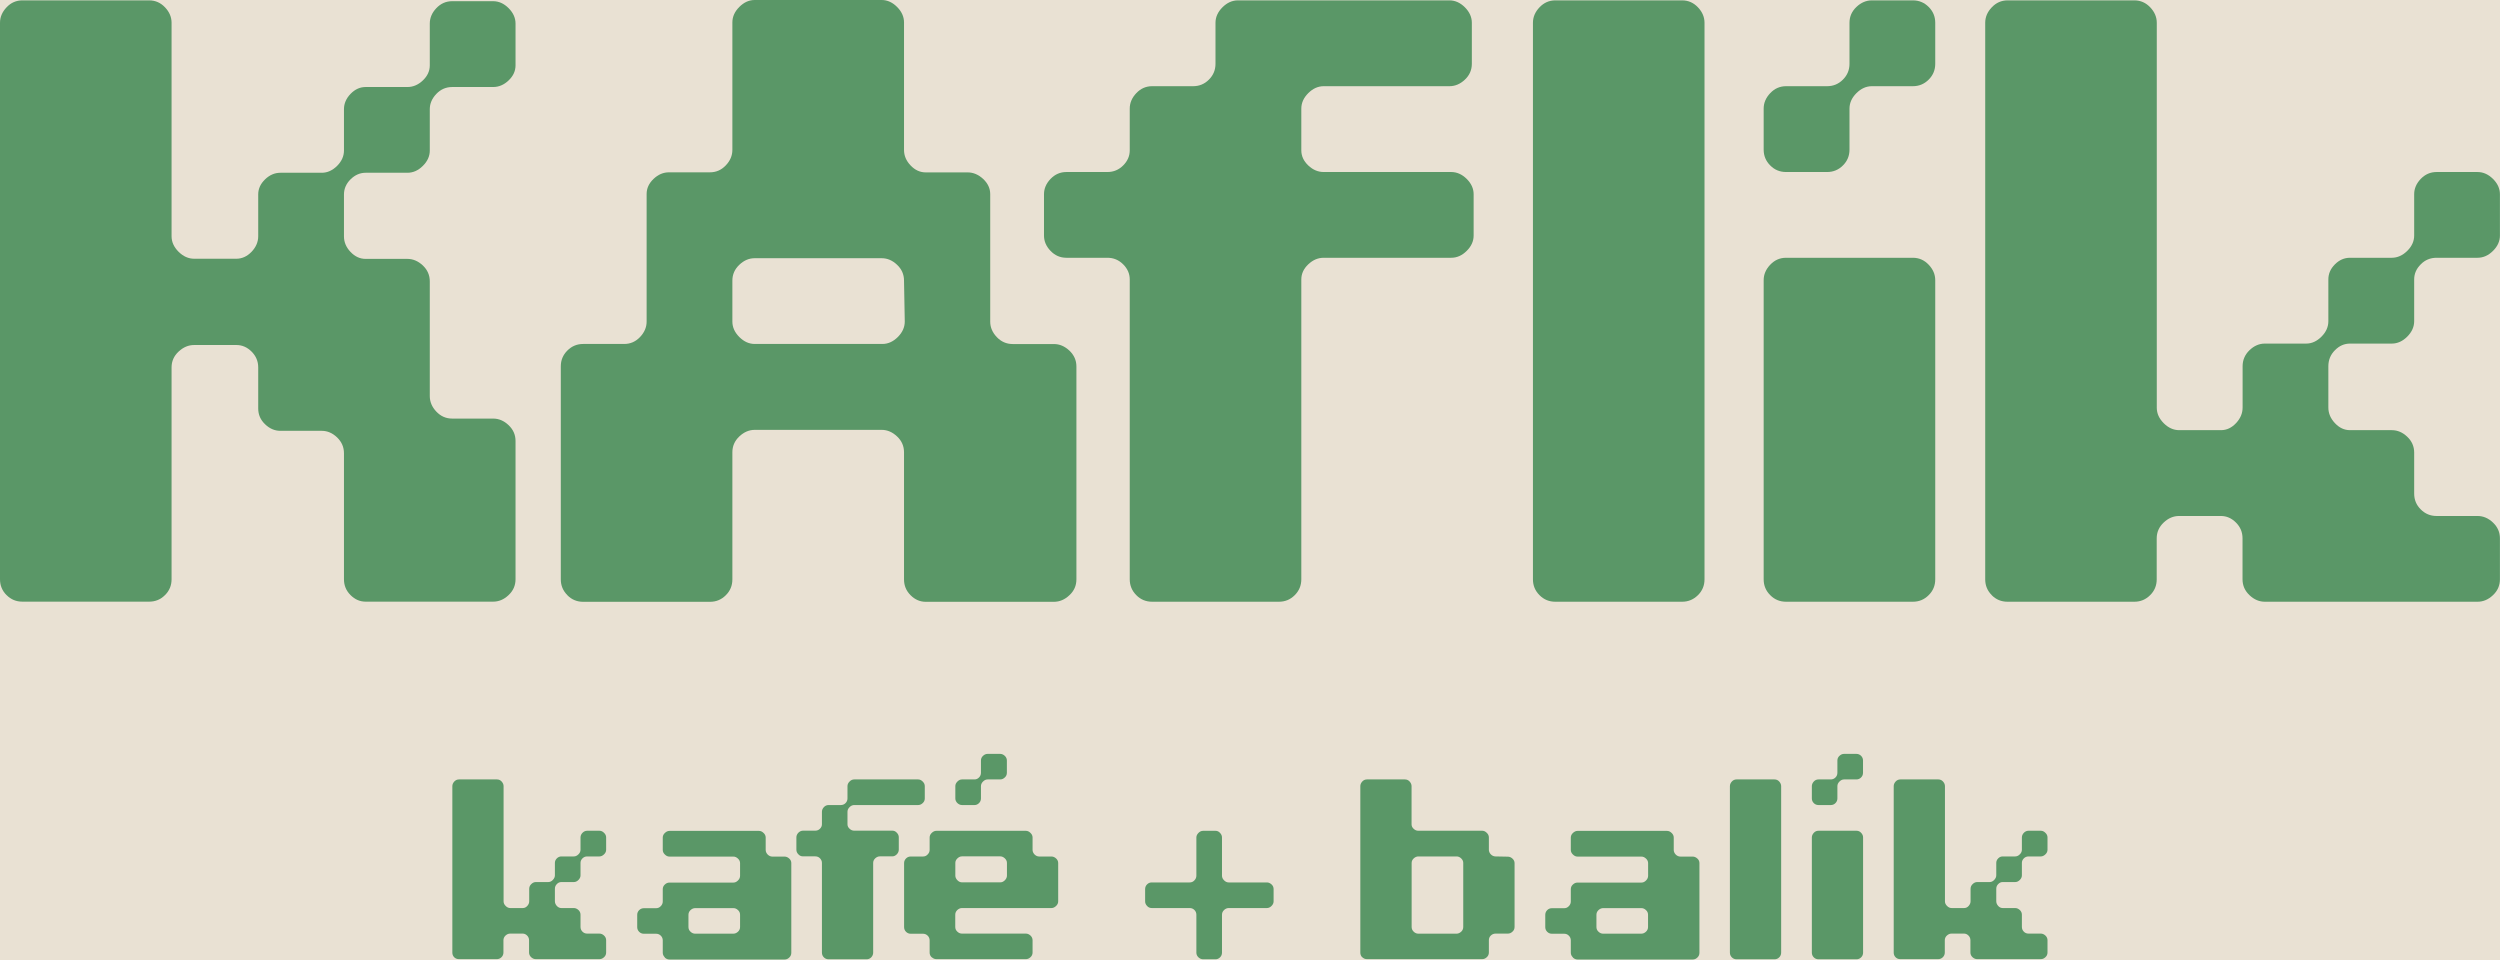
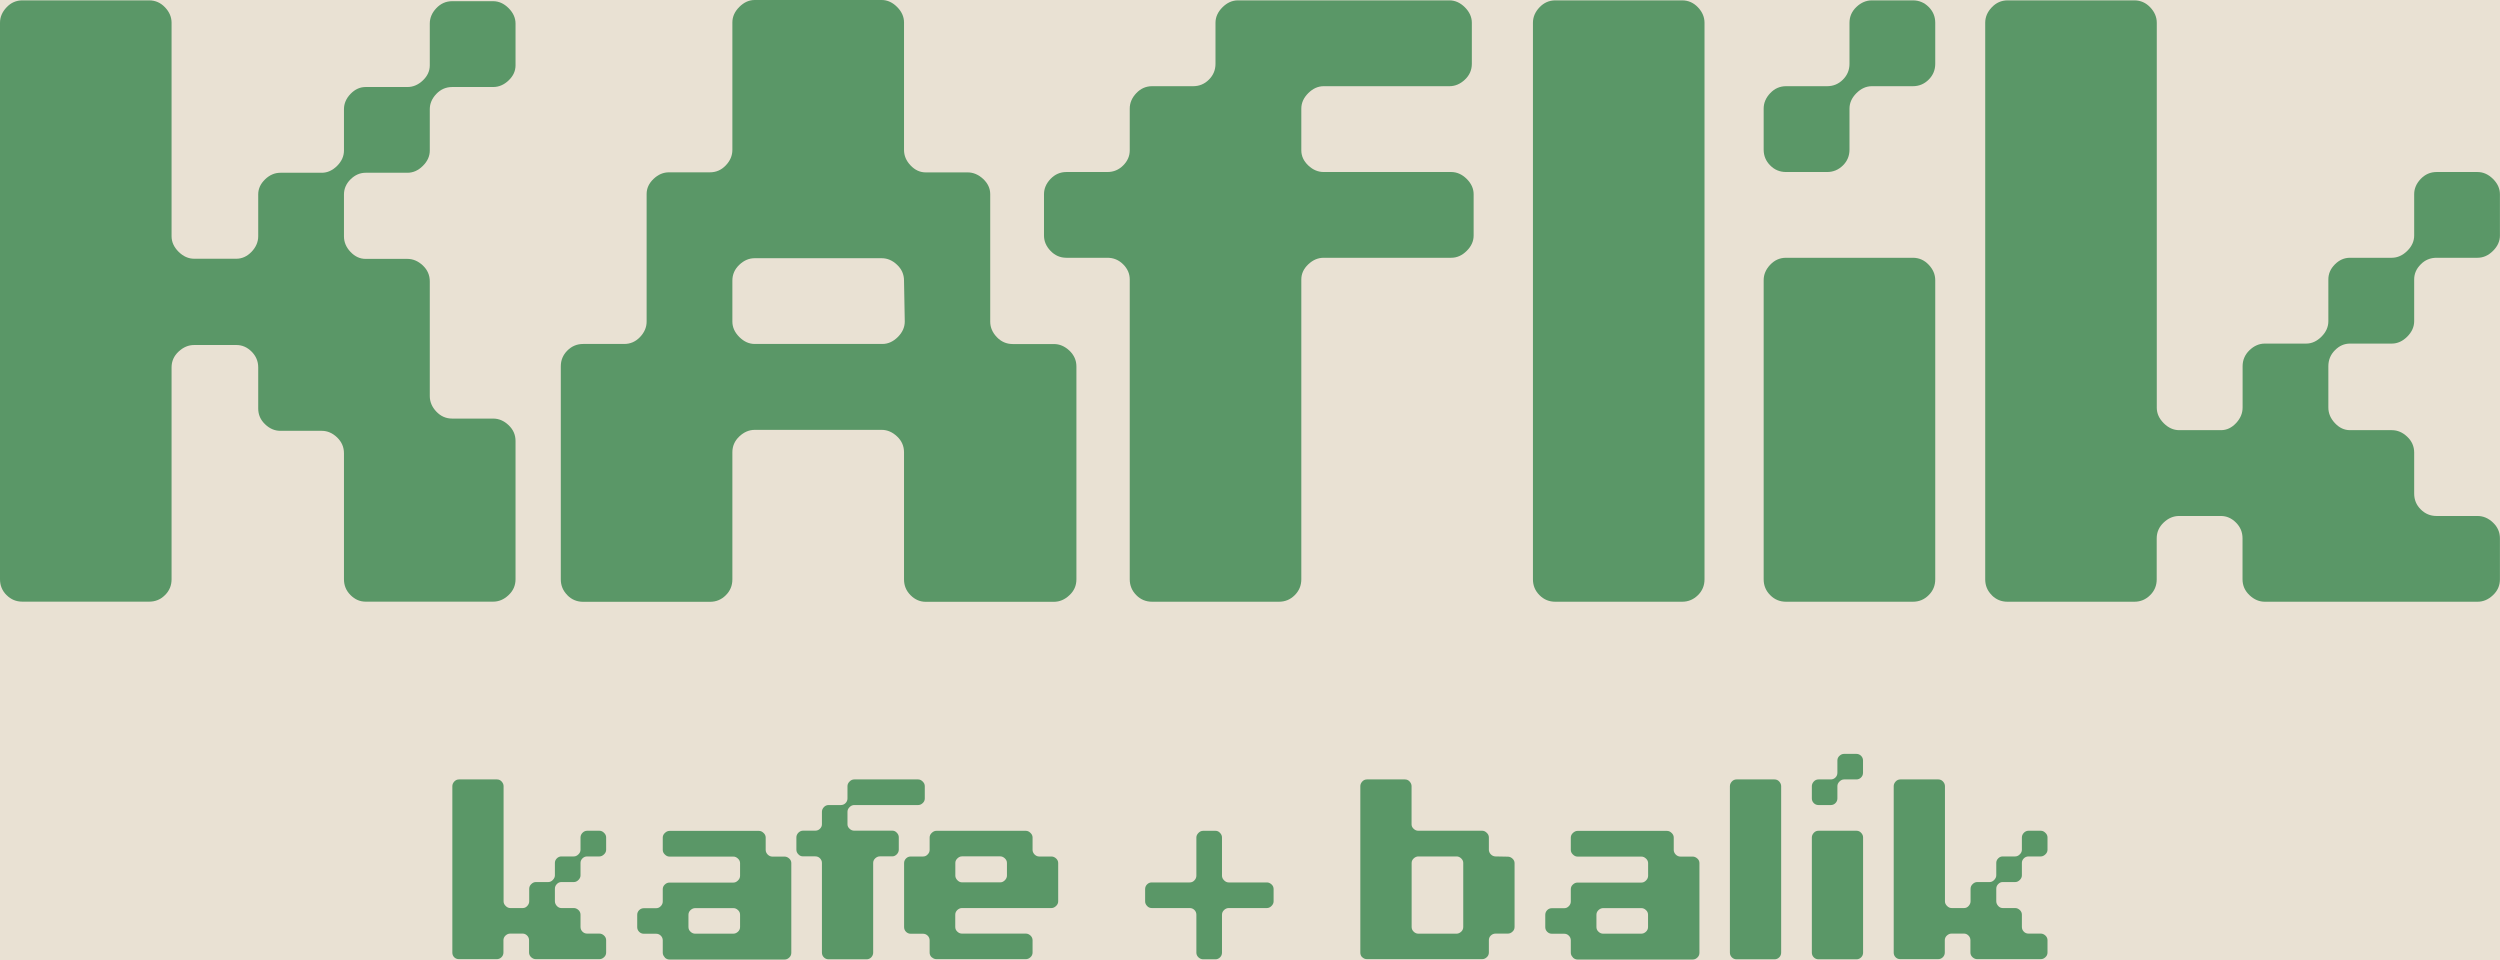
<svg xmlns="http://www.w3.org/2000/svg" version="1.1" viewBox="0 0 334.7 128.44">
  <defs>
    <style>
      .cls-1 {
        fill: #5a9767;
      }

      .cls-2 {
        fill: #e9e1d3;
      }
    </style>
  </defs>
  <g>
    <g id="Vrstva_1">
-       <rect class="cls-2" x="-792.65" y="-75.56" width="1920" height="1367" />
+       <rect class="cls-2" x="-792.65" y="-76.56" width="1920" height="1367" />
    </g>
    <g id="Vrstva_2">
      <g>
        <g>
          <path class="cls-1" d="M60.82,128.17c-.18-.18-.26-.39-.26-.63v-22.29c0-.23.09-.43.26-.62.18-.19.39-.28.63-.28h5.08c.25,0,.46.09.63.28s.26.39.26.62v15.42c0,.23.09.43.28.62s.39.28.62.28h1.67c.23,0,.43-.09.6-.28.18-.19.26-.4.26-.63v-1.66c0-.25.09-.46.28-.64.18-.18.39-.27.61-.27h1.66c.22,0,.43-.09.61-.28.18-.19.28-.39.28-.62v-1.67c0-.23.09-.43.26-.6s.38-.26.6-.26h1.67c.23,0,.43-.09.62-.28.19-.18.28-.39.28-.61v-1.66c0-.22.09-.43.26-.61.18-.18.39-.28.63-.28h1.64c.23,0,.43.09.62.28.19.18.28.39.28.61v1.66c0,.22-.09.43-.28.61-.19.18-.39.28-.62.28h-1.64c-.25,0-.46.09-.63.26-.18.18-.26.38-.26.6v1.67c0,.23-.09.43-.28.62s-.39.28-.62.28h-1.67c-.23,0-.43.09-.6.27-.18.18-.26.39-.26.64v1.66c0,.23.09.44.26.63.18.19.38.28.6.28h1.67c.23,0,.43.09.62.26.19.18.28.39.28.63v1.64c0,.25.09.46.26.63.18.18.39.26.63.26h1.64c.23,0,.43.09.62.26.19.18.28.39.28.63v1.64c0,.25-.09.46-.28.63-.19.18-.39.26-.62.26h-8.52c-.23,0-.43-.09-.62-.26-.19-.18-.28-.39-.28-.63v-1.64c0-.25-.09-.46-.26-.63-.18-.18-.38-.26-.6-.26h-1.67c-.23,0-.43.09-.62.26-.19.18-.28.39-.28.63v1.64c0,.25-.09.46-.26.63-.18.18-.39.26-.63.26h-5.08c-.25,0-.46-.09-.63-.26Z" />
          <path class="cls-1" d="M89.01,128.17c-.19-.18-.28-.39-.28-.63v-1.64c0-.25-.09-.46-.26-.63-.18-.18-.39-.26-.63-.26h-1.64c-.25,0-.46-.09-.63-.26-.18-.18-.26-.39-.26-.63v-1.64c0-.25.09-.46.26-.63s.39-.26.63-.26h1.64c.25,0,.46-.09.63-.28.18-.19.26-.39.26-.62v-1.64c0-.25.09-.46.28-.63.19-.18.39-.26.62-.26h8.55c.23,0,.43-.09.62-.28.19-.19.28-.4.28-.63v-1.69c0-.23-.09-.43-.28-.61-.19-.18-.39-.27-.62-.27h-8.55c-.23,0-.43-.09-.62-.28-.19-.18-.28-.39-.28-.61v-1.66c0-.22.09-.43.28-.61.19-.18.39-.28.62-.28h11.98c.23,0,.43.09.62.28.19.18.28.39.28.61v1.66c0,.22.09.43.26.61.18.18.39.28.63.28h1.64c.23,0,.43.09.62.26s.28.38.28.61v12.01c0,.25-.09.46-.28.64-.19.18-.39.26-.62.26h-15.42c-.23,0-.43-.09-.62-.26ZM98.18,125c.23,0,.43-.09.62-.26.19-.18.28-.39.28-.63v-1.64c0-.25-.09-.46-.28-.63-.19-.18-.39-.26-.62-.26h-5.11c-.23,0-.43.09-.62.26-.19.18-.28.39-.28.63v1.64c0,.25.09.46.28.63.19.18.39.26.62.26h5.11Z" />
          <path class="cls-1" d="M110.3,128.17c-.18-.18-.26-.39-.26-.64v-12.01c0-.23-.09-.43-.26-.61s-.39-.26-.63-.26h-1.64c-.25,0-.46-.09-.63-.28-.18-.18-.26-.39-.26-.61v-1.66c0-.22.09-.43.26-.61.18-.18.39-.28.63-.28h1.64c.25,0,.46-.09.63-.26.18-.18.26-.38.26-.6v-1.67c0-.23.09-.43.26-.62.18-.19.39-.28.63-.28h1.64c.25,0,.46-.09.63-.26.18-.18.26-.39.26-.63v-1.64c0-.23.09-.43.28-.62.19-.19.39-.28.62-.28h8.55c.23,0,.43.09.62.28.19.19.28.39.28.62v1.64c0,.25-.09.46-.28.63-.19.18-.39.26-.62.26h-8.55c-.23,0-.43.09-.62.28-.19.19-.28.39-.28.62v1.67c0,.23.09.43.28.6.19.18.39.26.62.26h5.11c.23,0,.43.09.6.28.18.18.26.39.26.61v1.66c0,.22-.09.43-.26.61-.18.18-.38.28-.6.28h-1.67c-.23,0-.43.09-.62.26-.19.18-.28.38-.28.61v12.01c0,.25-.09.46-.26.64-.18.18-.39.26-.63.26h-5.08c-.25,0-.46-.09-.63-.26Z" />
-           <path class="cls-1" d="M124.74,128.17c-.19-.18-.28-.39-.28-.63v-1.64c0-.25-.09-.46-.26-.63-.18-.18-.39-.26-.63-.26h-1.64c-.25,0-.46-.09-.63-.26-.18-.18-.26-.39-.26-.64v-8.57c0-.23.09-.43.26-.61.18-.18.39-.26.63-.26h1.64c.25,0,.46-.09.63-.28.18-.18.26-.39.26-.61v-1.66c0-.22.09-.43.28-.61.19-.18.39-.28.62-.28h11.98c.23,0,.43.09.62.28.19.18.28.39.28.61v1.66c0,.22.09.43.26.61.18.18.39.28.63.28h1.64c.23,0,.43.09.62.26.19.18.28.38.28.61v5.13c0,.23-.09.44-.28.62s-.39.28-.62.28h-11.98c-.23,0-.43.09-.62.26-.19.18-.28.39-.28.63v1.64c0,.25.09.46.28.63.19.18.39.26.62.26h8.55c.23,0,.43.09.62.26.19.18.28.39.28.63v1.64c0,.25-.09.46-.28.63-.19.18-.39.26-.62.26h-11.98c-.23,0-.43-.09-.62-.26ZM128.18,107.52c-.19-.18-.28-.39-.28-.63v-1.64c0-.23.09-.43.28-.62.19-.19.39-.28.62-.28h1.67c.23,0,.43-.09.6-.26s.26-.39.26-.63v-1.64c0-.25.09-.46.28-.63.19-.18.39-.26.62-.26h1.67c.23,0,.43.09.62.26.19.18.28.39.28.63v1.64c0,.25-.09.46-.28.63-.19.18-.39.26-.62.26h-1.67c-.23,0-.43.09-.62.28-.19.19-.28.39-.28.62v1.64c0,.25-.09.46-.26.63-.18.18-.38.26-.6.26h-1.67c-.23,0-.43-.09-.62-.26ZM133.91,118.13c.23,0,.43-.09.62-.28.19-.19.28-.4.28-.63v-1.69c0-.23-.09-.43-.28-.61-.19-.18-.39-.27-.62-.27h-5.11c-.23,0-.43.09-.62.27-.19.18-.28.38-.28.61v1.69c0,.23.09.44.28.63.19.19.39.28.62.28h5.11Z" />
+           <path class="cls-1" d="M124.74,128.17c-.19-.18-.28-.39-.28-.63v-1.64c0-.25-.09-.46-.26-.63-.18-.18-.39-.26-.63-.26h-1.64c-.25,0-.46-.09-.63-.26-.18-.18-.26-.39-.26-.64v-8.57c0-.23.09-.43.26-.61.18-.18.39-.26.63-.26h1.64c.25,0,.46-.09.63-.28.18-.18.26-.39.26-.61v-1.66c0-.22.09-.43.28-.61.19-.18.39-.28.62-.28h11.98c.23,0,.43.09.62.28.19.18.28.39.28.61v1.66c0,.22.09.43.26.61.18.18.39.28.63.28h1.64c.23,0,.43.09.62.26.19.18.28.38.28.61v5.13c0,.23-.09.44-.28.62s-.39.28-.62.28h-11.98c-.23,0-.43.09-.62.26-.19.18-.28.39-.28.63v1.64c0,.25.09.46.28.63.19.18.39.26.62.26h8.55c.23,0,.43.09.62.26.19.18.28.39.28.63v1.64c0,.25-.09.46-.28.63-.19.18-.39.26-.62.26h-11.98c-.23,0-.43-.09-.62-.26ZM133.91,118.13c.23,0,.43-.09.62-.28.19-.19.28-.4.28-.63v-1.69c0-.23-.09-.43-.28-.61-.19-.18-.39-.27-.62-.27h-5.11c-.23,0-.43.09-.62.27-.19.18-.28.38-.28.61v1.69c0,.23.09.44.28.63.19.19.39.28.62.28h5.11Z" />
          <path class="cls-1" d="M160.45,128.17c-.19-.18-.28-.39-.28-.63v-5.08c0-.25-.09-.46-.26-.63-.18-.18-.39-.26-.63-.26h-5.08c-.25,0-.46-.09-.63-.28-.18-.19-.26-.39-.26-.62v-1.64c0-.25.09-.46.26-.63.18-.18.39-.26.63-.26h5.08c.25,0,.46-.09.63-.28.18-.19.26-.39.26-.62v-5.11c0-.23.09-.43.28-.62.19-.19.39-.28.62-.28h1.67c.23,0,.43.09.6.28.18.19.26.39.26.62v5.11c0,.23.09.43.28.62s.39.28.62.28h5.11c.23,0,.43.09.62.26s.28.39.28.63v1.64c0,.23-.09.43-.28.62-.19.19-.39.28-.62.28h-5.11c-.23,0-.43.09-.62.26-.19.18-.28.39-.28.63v5.08c0,.25-.09.46-.26.63s-.38.26-.6.26h-1.67c-.23,0-.43-.09-.62-.26Z" />
          <path class="cls-1" d="M182.38,128.17c-.18-.18-.26-.39-.26-.63v-22.29c0-.23.09-.43.26-.62.17-.19.39-.28.63-.28h5.08c.25,0,.46.09.63.28s.26.39.26.62v5.11c0,.23.09.43.28.6.19.18.39.26.62.26h8.55c.23,0,.43.09.62.28.19.18.28.39.28.61v1.66c0,.22.09.43.26.61.18.18.39.28.64.28l1.64.03c.23,0,.43.09.62.26.19.18.28.38.28.6v8.55c0,.25-.09.46-.28.63-.19.18-.39.26-.62.26h-1.64c-.25,0-.46.09-.64.26s-.26.39-.26.63v1.64c0,.25-.09.46-.28.63-.19.18-.39.26-.62.26h-15.42c-.25,0-.46-.09-.63-.26ZM195,125c.23,0,.43-.09.62-.26.19-.18.28-.39.28-.64v-8.57c0-.23-.09-.43-.28-.61-.19-.18-.39-.26-.62-.26h-5.11c-.23,0-.43.09-.62.26-.19.18-.28.38-.28.61v8.57c0,.25.09.46.28.64.19.18.39.26.62.26h5.11Z" />
          <path class="cls-1" d="M210.58,128.17c-.19-.18-.28-.39-.28-.63v-1.64c0-.25-.09-.46-.26-.63-.17-.18-.39-.26-.63-.26h-1.64c-.25,0-.46-.09-.63-.26-.18-.18-.26-.39-.26-.63v-1.64c0-.25.09-.46.26-.63.17-.18.39-.26.63-.26h1.64c.25,0,.46-.09.63-.28.18-.19.26-.39.26-.62v-1.64c0-.25.09-.46.28-.63.19-.18.39-.26.62-.26h8.55c.23,0,.43-.09.62-.28.19-.19.28-.4.28-.63v-1.69c0-.23-.09-.43-.28-.61-.19-.18-.39-.27-.62-.27h-8.55c-.23,0-.43-.09-.62-.28-.19-.18-.28-.39-.28-.61v-1.66c0-.22.09-.43.28-.61.19-.18.39-.28.62-.28h11.98c.23,0,.43.09.62.28.19.18.28.39.28.61v1.66c0,.22.09.43.26.61.18.18.39.28.64.28h1.64c.23,0,.43.09.62.26s.28.38.28.61v12.01c0,.25-.09.46-.28.64-.19.18-.39.26-.62.26h-15.42c-.23,0-.43-.09-.62-.26ZM219.74,125c.23,0,.43-.09.62-.26.19-.18.28-.39.28-.63v-1.64c0-.25-.09-.46-.28-.63-.19-.18-.39-.26-.62-.26h-5.11c-.23,0-.43.09-.62.26-.19.18-.28.39-.28.63v1.64c0,.25.09.46.28.63.19.18.39.26.62.26h5.11Z" />
          <path class="cls-1" d="M231.86,128.17c-.18-.18-.26-.39-.26-.63v-22.29c0-.23.09-.43.26-.62.17-.19.39-.28.63-.28h5.08c.25,0,.46.09.63.28s.26.39.26.62v22.29c0,.25-.09.46-.26.63-.18.18-.39.26-.63.26h-5.08c-.25,0-.46-.09-.63-.26Z" />
          <path class="cls-1" d="M242.83,107.52c-.18-.18-.26-.39-.26-.63v-1.64c0-.23.09-.43.26-.62.17-.19.39-.28.63-.28h1.64c.25,0,.46-.09.63-.26.18-.18.26-.39.26-.63v-1.64c0-.25.09-.46.28-.63.19-.18.39-.26.62-.26h1.64c.25,0,.46.09.63.26.18.18.26.39.26.63v1.64c0,.25-.09.46-.26.63-.18.18-.39.26-.63.26h-1.64c-.23,0-.43.09-.62.28-.19.19-.28.39-.28.62v1.64c0,.25-.09.46-.26.63-.17.18-.39.26-.63.26h-1.64c-.25,0-.46-.09-.63-.26ZM242.83,128.17c-.18-.18-.26-.39-.26-.63v-15.42c0-.23.09-.43.26-.62.17-.19.39-.28.63-.28h5.08c.25,0,.46.09.63.28.18.19.26.39.26.62v15.42c0,.25-.09.46-.26.63-.18.18-.39.26-.63.26h-5.08c-.25,0-.46-.09-.63-.26Z" />
          <path class="cls-1" d="M253.79,128.17c-.18-.18-.26-.39-.26-.63v-22.29c0-.23.09-.43.26-.62.17-.19.39-.28.63-.28h5.08c.25,0,.46.09.63.28s.26.39.26.62v15.42c0,.23.09.43.28.62.19.19.39.28.62.28h1.67c.23,0,.43-.09.6-.28.17-.19.26-.4.26-.63v-1.66c0-.25.09-.46.28-.64.18-.18.39-.27.61-.27h1.66c.22,0,.43-.09.61-.28.18-.19.28-.39.28-.62v-1.67c0-.23.09-.43.26-.6.17-.18.38-.26.6-.26h1.67c.23,0,.43-.09.62-.28.19-.18.28-.39.28-.61v-1.66c0-.22.09-.43.26-.61.17-.18.39-.28.63-.28h1.64c.23,0,.43.09.62.28.19.18.28.39.28.61v1.66c0,.22-.09.43-.28.61-.19.18-.39.28-.62.28h-1.64c-.25,0-.46.09-.63.26-.18.18-.26.38-.26.6v1.67c0,.23-.09.43-.28.62-.19.19-.39.28-.62.28h-1.67c-.23,0-.43.09-.6.27-.18.18-.26.39-.26.64v1.66c0,.23.09.44.26.63.17.19.38.28.6.28h1.67c.23,0,.43.09.62.26.19.18.28.39.28.63v1.64c0,.25.09.46.26.63.17.18.39.26.63.26h1.64c.23,0,.43.09.62.26.19.18.28.39.28.63v1.64c0,.25-.09.46-.28.63-.19.18-.39.26-.62.26h-8.52c-.23,0-.43-.09-.62-.26-.19-.18-.28-.39-.28-.63v-1.64c0-.25-.09-.46-.26-.63-.18-.18-.38-.26-.6-.26h-1.67c-.23,0-.43.09-.62.26s-.28.39-.28.63v1.64c0,.25-.09.46-.26.63-.18.18-.39.26-.63.26h-5.08c-.25,0-.46-.09-.63-.26Z" />
        </g>
        <g>
          <path class="cls-1" d="M75.96,79.68c-.59-.59-.88-1.29-.88-2.12v-28.51c0-.83.29-1.53.88-2.12.59-.59,1.29-.88,2.12-.88h5.49c.83,0,1.53-.31,2.12-.93.59-.62.88-1.31.88-2.07v-17.08c0-.76.31-1.43.93-2.02s1.31-.88,2.07-.88h5.48c.83,0,1.53-.31,2.12-.93.59-.62.88-1.31.88-2.07V3c0-.76.31-1.45.93-2.07.62-.62,1.3-.93,2.06-.93h17c.75,0,1.44.31,2.06.93s.93,1.31.93,2.07v17.08c0,.76.29,1.45.88,2.07.59.62,1.26.93,2.03.93h5.61c.76,0,1.45.3,2.08.88.62.59.94,1.26.94,2.02v17.08c0,.76.29,1.45.88,2.07.59.62,1.3.93,2.13.93h5.51c.76,0,1.45.29,2.08.88.62.59.94,1.29.94,2.12v28.51c0,.83-.31,1.54-.94,2.12-.62.59-1.32.88-2.08.88h-17.15c-.76,0-1.44-.29-2.03-.88-.59-.59-.88-1.29-.88-2.12v-17.02c0-.83-.31-1.54-.93-2.12s-1.3-.88-2.06-.88h-17c-.76,0-1.44.3-2.06.88-.62.59-.93,1.29-.93,2.12v17.02c0,.83-.29,1.54-.88,2.12-.59.59-1.29.88-2.12.88h-16.97c-.83,0-1.54-.29-2.12-.88ZM118.13,46.05c.76,0,1.45-.31,2.07-.93.62-.62.93-1.31.93-2.07l-.1-5.48c0-.83-.31-1.54-.93-2.12-.62-.59-1.3-.88-2.06-.88h-17c-.76,0-1.44.29-2.06.88-.62.59-.93,1.29-.93,2.12v5.48c0,.76.31,1.45.93,2.07.62.62,1.31.93,2.07.93h17.07Z" />
          <path class="cls-1" d="M.88,79.68c-.59-.59-.88-1.3-.88-2.13V3.05c0-.76.29-1.45.88-2.07C1.46.36,2.17.05,3,.05h16.97c.83,0,1.53.31,2.12.93.59.62.88,1.31.88,2.07v28.58c0,.76.31,1.45.94,2.08.63.62,1.32.93,2.09.93h5.64c.76,0,1.44-.31,2.04-.93.59-.62.89-1.32.89-2.08v-5.6c0-.76.31-1.43.92-2.02.61-.59,1.3-.88,2.05-.88h5.54c.75,0,1.43-.31,2.05-.92.61-.61.92-1.3.92-2.05v-5.54c0-.75.29-1.43.88-2.05.59-.61,1.26-.92,2.02-.92h5.59c.76,0,1.45-.29,2.07-.88.62-.59.93-1.26.93-2.02V3.16c0-.76.29-1.45.88-2.07.59-.62,1.29-.93,2.12-.93h5.48c.76,0,1.45.31,2.07.93.62.62.93,1.31.93,2.07v5.59c0,.76-.31,1.43-.93,2.02-.62.59-1.31.88-2.07.88h-5.48c-.83,0-1.54.31-2.12.92-.59.62-.88,1.3-.88,2.05v5.54c0,.75-.31,1.44-.93,2.05-.62.62-1.31.92-2.07.92h-5.59c-.76,0-1.43.3-2.02.88-.59.59-.88,1.27-.88,2.03v5.61c0,.76.29,1.46.88,2.08.59.62,1.26.93,2.02.93h5.59c.76,0,1.45.3,2.07.88.62.59.93,1.3.93,2.13v15.36c0,.76.29,1.46.88,2.08.59.62,1.29.93,2.12.93h5.48c.76,0,1.45.29,2.07.88.62.59.93,1.29.93,2.12v18.51c0,.83-.31,1.54-.93,2.12-.62.59-1.31.88-2.07.88h-17.07c-.76,0-1.43-.29-2.02-.88-.59-.59-.88-1.29-.88-2.12v-16.87c0-.83-.31-1.53-.92-2.12-.62-.59-1.3-.88-2.05-.88h-5.54c-.75,0-1.44-.29-2.05-.88-.62-.59-.92-1.29-.92-2.12v-5.49c0-.83-.3-1.53-.89-2.12-.59-.59-1.27-.88-2.04-.88h-5.64c-.77,0-1.46.29-2.09.88-.63.59-.94,1.29-.94,2.12v28.36c0,.83-.29,1.54-.88,2.12-.59.59-1.29.88-2.12.88H3c-.83,0-1.54-.29-2.12-.88Z" />
          <path class="cls-1" d="M152.13,79.68c-.59-.59-.88-1.3-.88-2.13v-40.14c0-.76-.29-1.43-.88-2.02-.59-.59-1.29-.88-2.12-.88h-5.48c-.83,0-1.54-.31-2.12-.92-.59-.61-.88-1.3-.88-2.05v-5.54c0-.75.29-1.43.88-2.05.59-.61,1.29-.92,2.12-.92h5.48c.83,0,1.53-.29,2.12-.88.59-.59.88-1.26.88-2.02v-5.59c0-.76.29-1.45.88-2.07.59-.62,1.29-.93,2.12-.93h5.48c.83,0,1.53-.29,2.12-.88.59-.59.88-1.29.88-2.12V3.05c0-.76.31-1.45.93-2.07s1.31-.93,2.07-.93h28.32c.76,0,1.45.31,2.07.93.62.62.93,1.31.93,2.07v5.49c0,.83-.31,1.54-.93,2.12-.62.59-1.31.88-2.07.88h-16.83c-.76,0-1.45.31-2.07.93-.62.62-.93,1.31-.93,2.07v5.59c0,.76.31,1.43.93,2.02.62.59,1.31.88,2.07.88h17.07c.76,0,1.45.31,2.07.92.62.62.93,1.3.93,2.05v5.54c0,.75-.31,1.44-.93,2.05-.62.62-1.31.92-2.07.92h-17.07c-.76,0-1.45.29-2.07.88-.62.59-.93,1.26-.93,2.02v40.14c0,.83-.29,1.54-.88,2.13-.59.59-1.29.88-2.12.88h-16.97c-.83,0-1.54-.29-2.12-.88Z" />
          <path class="cls-1" d="M206.11,79.68c-.59-.59-.88-1.29-.88-2.12V3.05c0-.76.29-1.45.88-2.07.59-.62,1.29-.93,2.12-.93h16.97c.83,0,1.53.31,2.12.93.59.62.88,1.31.88,2.07v74.51c0,.83-.29,1.54-.88,2.12s-1.29.88-2.12.88h-16.97c-.83,0-1.54-.29-2.12-.88Z" />
-           <path class="cls-1" d="M237,22.15c-.59-.59-.88-1.29-.88-2.12v-5.49c0-.76.29-1.45.88-2.07.59-.62,1.29-.93,2.12-.93h5.49c.83,0,1.53-.29,2.12-.88.59-.59.88-1.29.88-2.12V3.05c0-.83.31-1.53.93-2.12.62-.59,1.31-.88,2.07-.88h5.48c.83,0,1.53.29,2.12.88.59.59.88,1.29.88,2.12v5.49c0,.83-.29,1.53-.88,2.12-.59.59-1.29.88-2.12.88h-5.48c-.76,0-1.45.31-2.07.93-.62.62-.93,1.31-.93,2.07v5.49c0,.83-.29,1.54-.88,2.12-.59.59-1.29.88-2.12.88h-5.49c-.83,0-1.54-.29-2.12-.88ZM237,79.68c-.59-.59-.88-1.29-.88-2.12v-40.05c0-.76.29-1.45.88-2.07.59-.62,1.29-.93,2.12-.93h16.97c.83,0,1.53.31,2.12.93.59.62.88,1.31.88,2.07v40.05c0,.83-.29,1.54-.88,2.12-.59.59-1.29.88-2.12.88h-16.97c-.83,0-1.54-.29-2.12-.88Z" />
-           <path class="cls-1" d="M266.66,79.68c-.59-.59-.88-1.29-.88-2.12V3.05c0-.76.29-1.45.88-2.07.59-.62,1.29-.93,2.12-.93h16.97c.83,0,1.53.31,2.12.93.59.62.88,1.31.88,2.07v51.54c0,.76.31,1.45.93,2.07.62.62,1.31.93,2.07.93h5.59c.76,0,1.43-.31,2.02-.94.59-.63.88-1.32.88-2.09v-5.53c0-.83.31-1.55.92-2.14.61-.59,1.3-.89,2.05-.89h5.54c.75,0,1.43-.31,2.05-.93.62-.62.92-1.31.92-2.07v-5.59c0-.76.29-1.43.88-2.02.59-.59,1.26-.88,2.02-.88h5.59c.76,0,1.45-.31,2.07-.92.62-.61.93-1.3.93-2.05v-5.54c0-.75.29-1.43.88-2.05.59-.61,1.29-.92,2.12-.92h5.48c.76,0,1.45.31,2.07.92.62.62.93,1.3.93,2.05v5.54c0,.75-.31,1.44-.93,2.05-.62.62-1.31.92-2.07.92h-5.48c-.83,0-1.54.29-2.12.88-.59.59-.88,1.26-.88,2.02v5.59c0,.76-.31,1.45-.93,2.07-.62.62-1.31.93-2.07.93h-5.59c-.76,0-1.43.29-2.02.89-.59.59-.88,1.31-.88,2.14v5.53c0,.77.29,1.46.88,2.09.59.63,1.26.94,2.02.94h5.59c.76,0,1.45.29,2.07.88.62.59.93,1.29.93,2.12v5.49c0,.83.29,1.54.88,2.12.59.59,1.29.88,2.12.88h5.48c.76,0,1.45.29,2.07.88.62.59.93,1.29.93,2.12v5.48c0,.83-.31,1.54-.93,2.12-.62.59-1.31.88-2.06.88h-28.48c-.76,0-1.44-.29-2.06-.88-.62-.59-.93-1.29-.93-2.12v-5.48c0-.83-.29-1.53-.88-2.12s-1.26-.88-2.02-.88h-5.59c-.76,0-1.45.29-2.07.88-.62.59-.93,1.29-.93,2.12v5.48c0,.83-.29,1.54-.88,2.12-.59.59-1.29.88-2.12.88h-16.97c-.83,0-1.54-.29-2.12-.88Z" />
+           <path class="cls-1" d="M237,22.15c-.59-.59-.88-1.29-.88-2.12v-5.49c0-.76.29-1.45.88-2.07.59-.62,1.29-.93,2.12-.93h5.49c.83,0,1.53-.29,2.12-.88.59-.59.88-1.29.88-2.12V3.05c0-.83.31-1.53.93-2.12.62-.59,1.31-.88,2.07-.88h5.48c.83,0,1.53.29,2.12.88.59.59.88,1.29.88,2.12v5.49c0,.83-.29,1.53-.88,2.12-.59.59-1.29.88-2.12.88h-5.48c-.76,0-1.45.31-2.07.93-.62.62-.93,1.31-.93,2.07v5.49c0,.83-.29,1.54-.88,2.12s-1.29.88-2.12.88h-5.49c-.83,0-1.54-.29-2.12-.88ZM237,79.68c-.59-.59-.88-1.29-.88-2.12v-40.05c0-.76.29-1.45.88-2.07.59-.62,1.29-.93,2.12-.93h16.97c.83,0,1.53.31,2.12.93.59.62.88,1.31.88,2.07v40.05c0,.83-.29,1.54-.88,2.12-.59.59-1.29.88-2.12.88h-16.97c-.83,0-1.54-.29-2.12-.88Z" />
+           <path class="cls-1" d="M266.66,79.68c-.59-.59-.88-1.29-.88-2.12V3.05c0-.76.29-1.45.88-2.07.59-.62,1.29-.93,2.12-.93h16.97c.83,0,1.53.31,2.12.93.59.62.88,1.31.88,2.07v51.54c0,.76.31,1.45.93,2.07.62.62,1.31.93,2.07.93h5.59c.76,0,1.43-.31,2.02-.94.59-.63.88-1.32.88-2.09v-5.53c0-.83.31-1.55.92-2.14.61-.59,1.3-.89,2.05-.89h5.54c.75,0,1.43-.31,2.05-.93.62-.62.92-1.31.92-2.07v-5.59c0-.76.29-1.43.88-2.02.59-.59,1.26-.88,2.02-.88h5.59c.76,0,1.45-.31,2.07-.92.62-.61.93-1.3.93-2.05v-5.54c0-.75.29-1.43.88-2.05.59-.61,1.29-.92,2.12-.92h5.48c.76,0,1.45.31,2.07.92.62.62.93,1.3.93,2.05v5.54c0,.75-.31,1.44-.93,2.05-.62.62-1.31.92-2.07.92h-5.48c-.83,0-1.54.29-2.12.88-.59.59-.88,1.26-.88,2.02v5.59c0,.76-.31,1.45-.93,2.07-.62.62-1.31.93-2.07.93h-5.59c-.76,0-1.43.29-2.02.89-.59.59-.88,1.31-.88,2.14v5.53c0,.77.29,1.46.88,2.09.59.63,1.26.94,2.02.94h5.59c.76,0,1.45.29,2.07.88.62.59.93,1.29.93,2.12v5.49c0,.83.29,1.54.88,2.12.59.59,1.29.88,2.12.88h5.48c.76,0,1.45.29,2.07.88.62.59.93,1.29.93,2.12v5.48c0,.83-.31,1.54-.93,2.12-.62.59-1.31.88-2.06.88h-28.48c-.76,0-1.44-.29-2.06-.88-.62-.59-.93-1.29-.93-2.12v-5.48c0-.83-.29-1.53-.88-2.12-.59-.59-1.26-.88-2.02-.88h-5.59c-.76,0-1.45.29-2.07.88-.62.59-.93,1.29-.93,2.12v5.48c0,.83-.29,1.54-.88,2.12-.59.59-1.29.88-2.12.88h-16.97c-.83,0-1.54-.29-2.12-.88Z" />
        </g>
      </g>
    </g>
  </g>
</svg>
